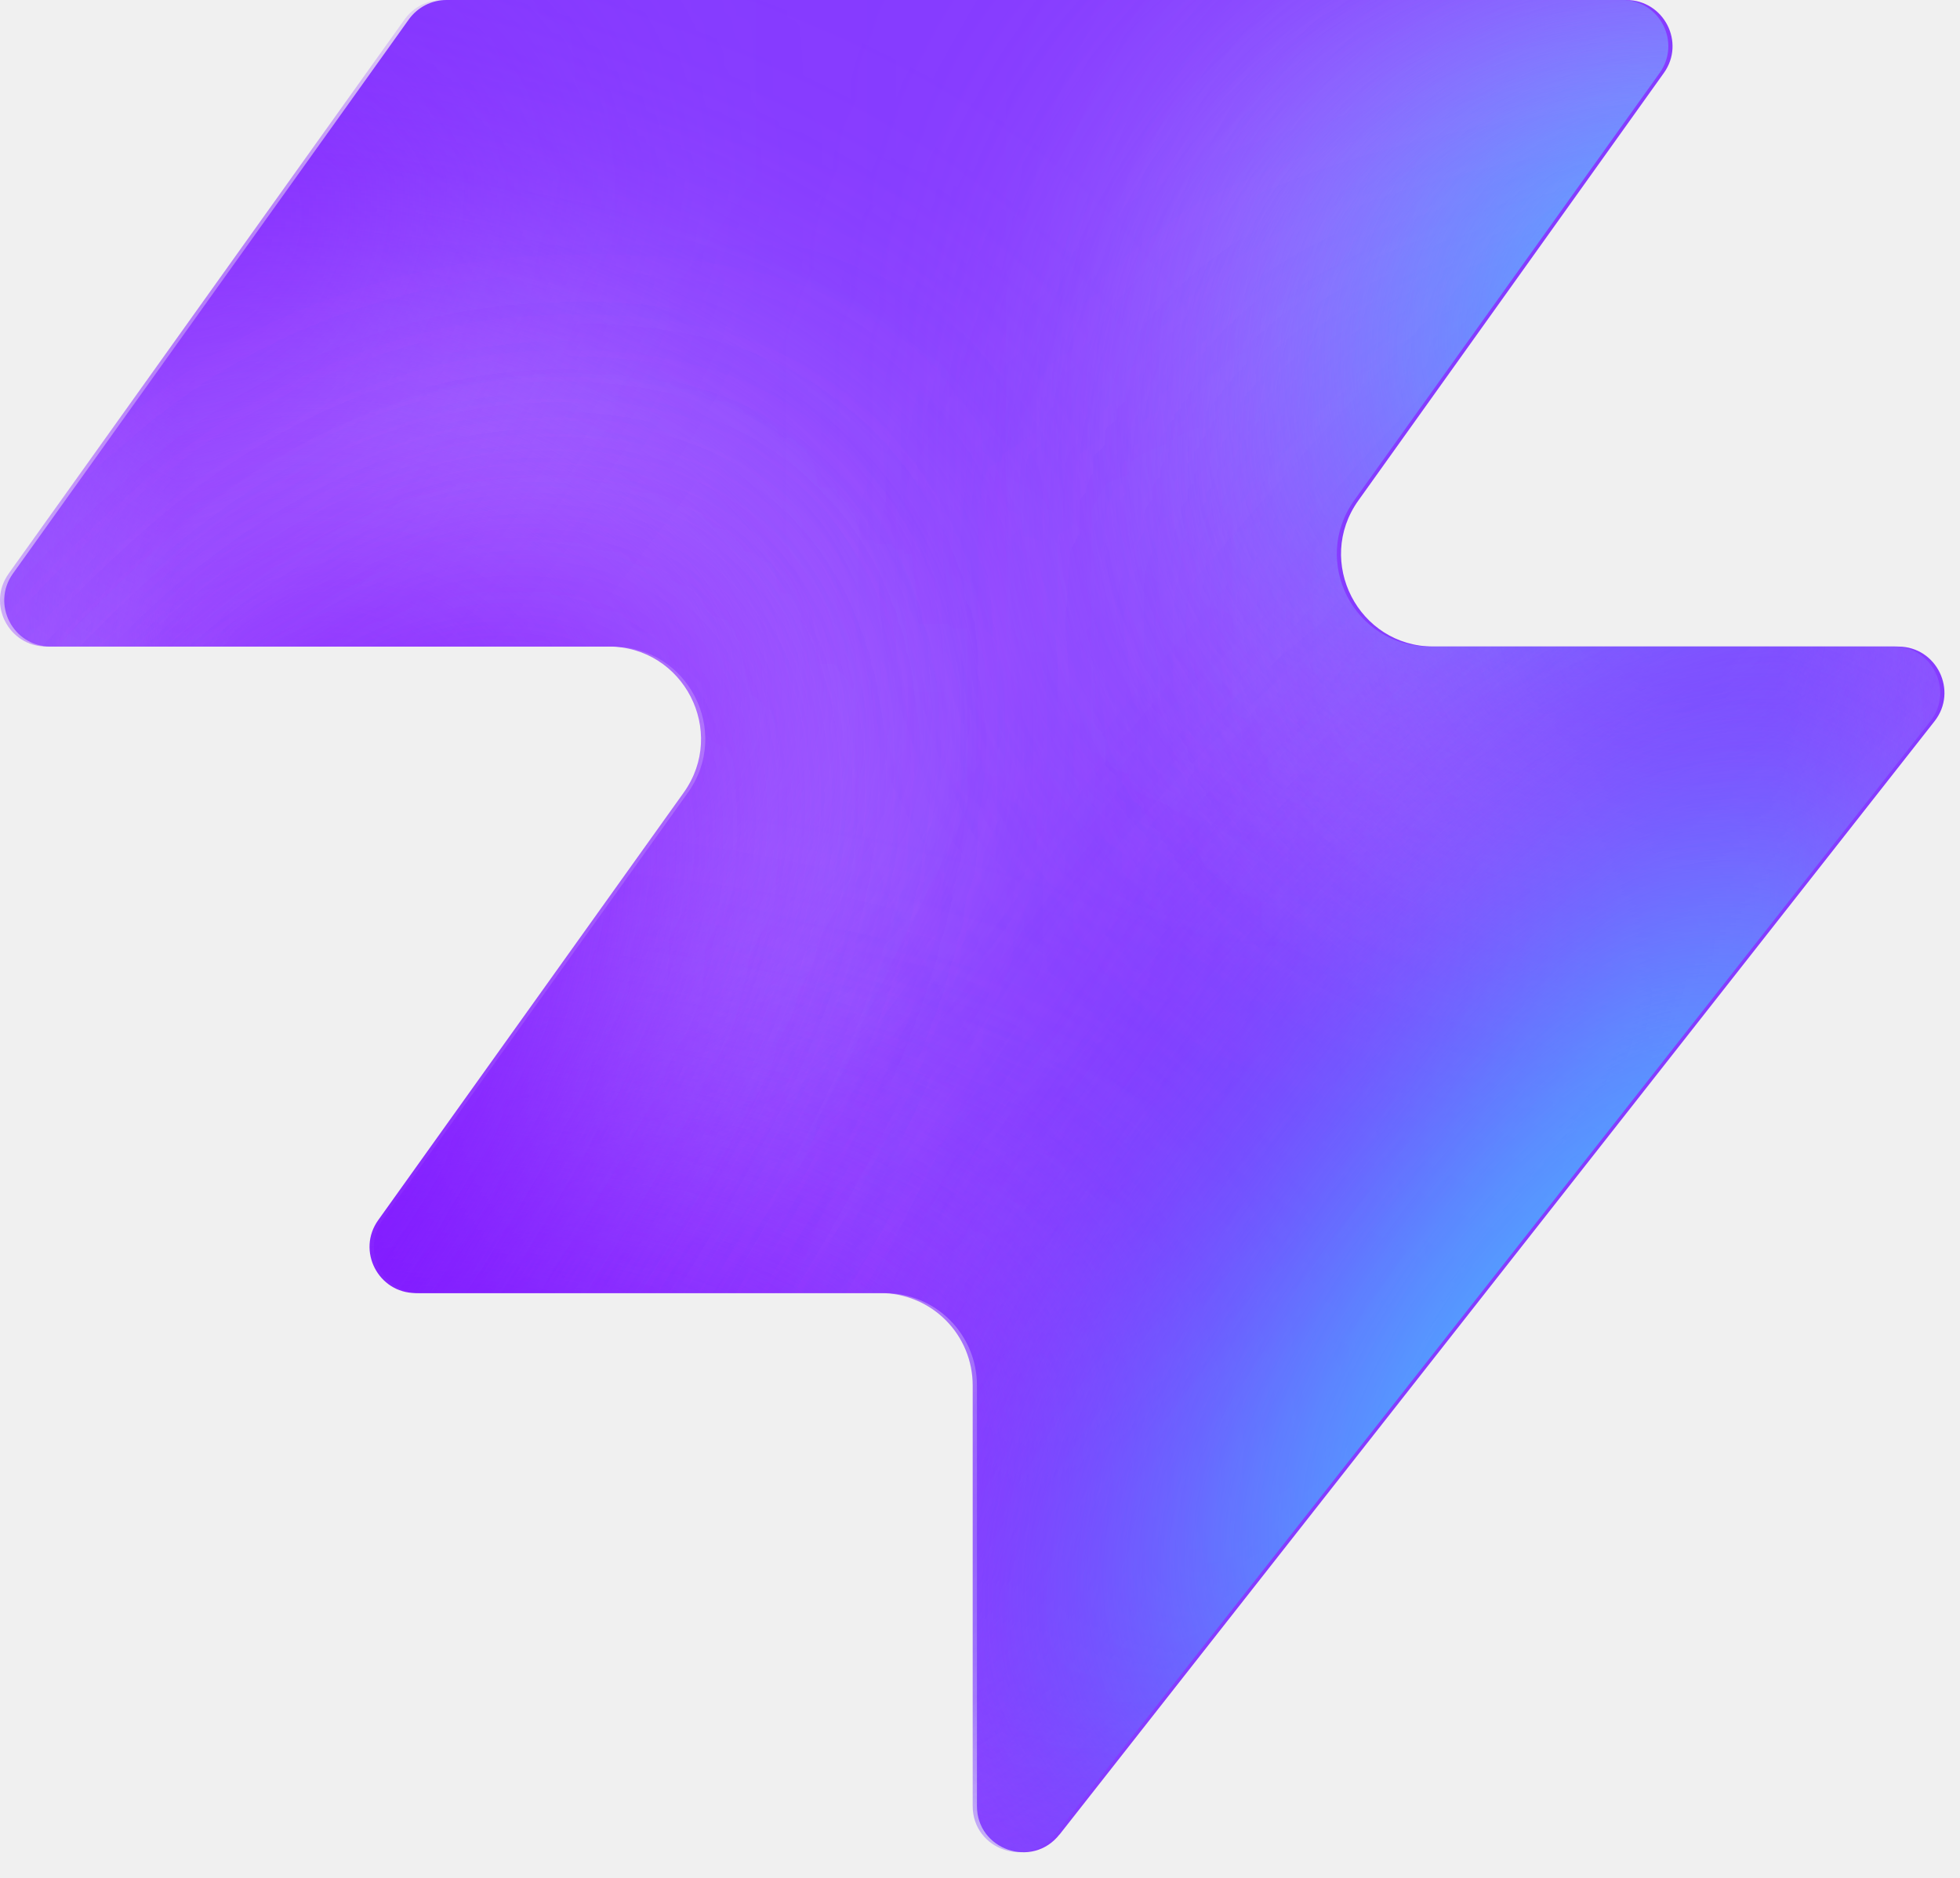
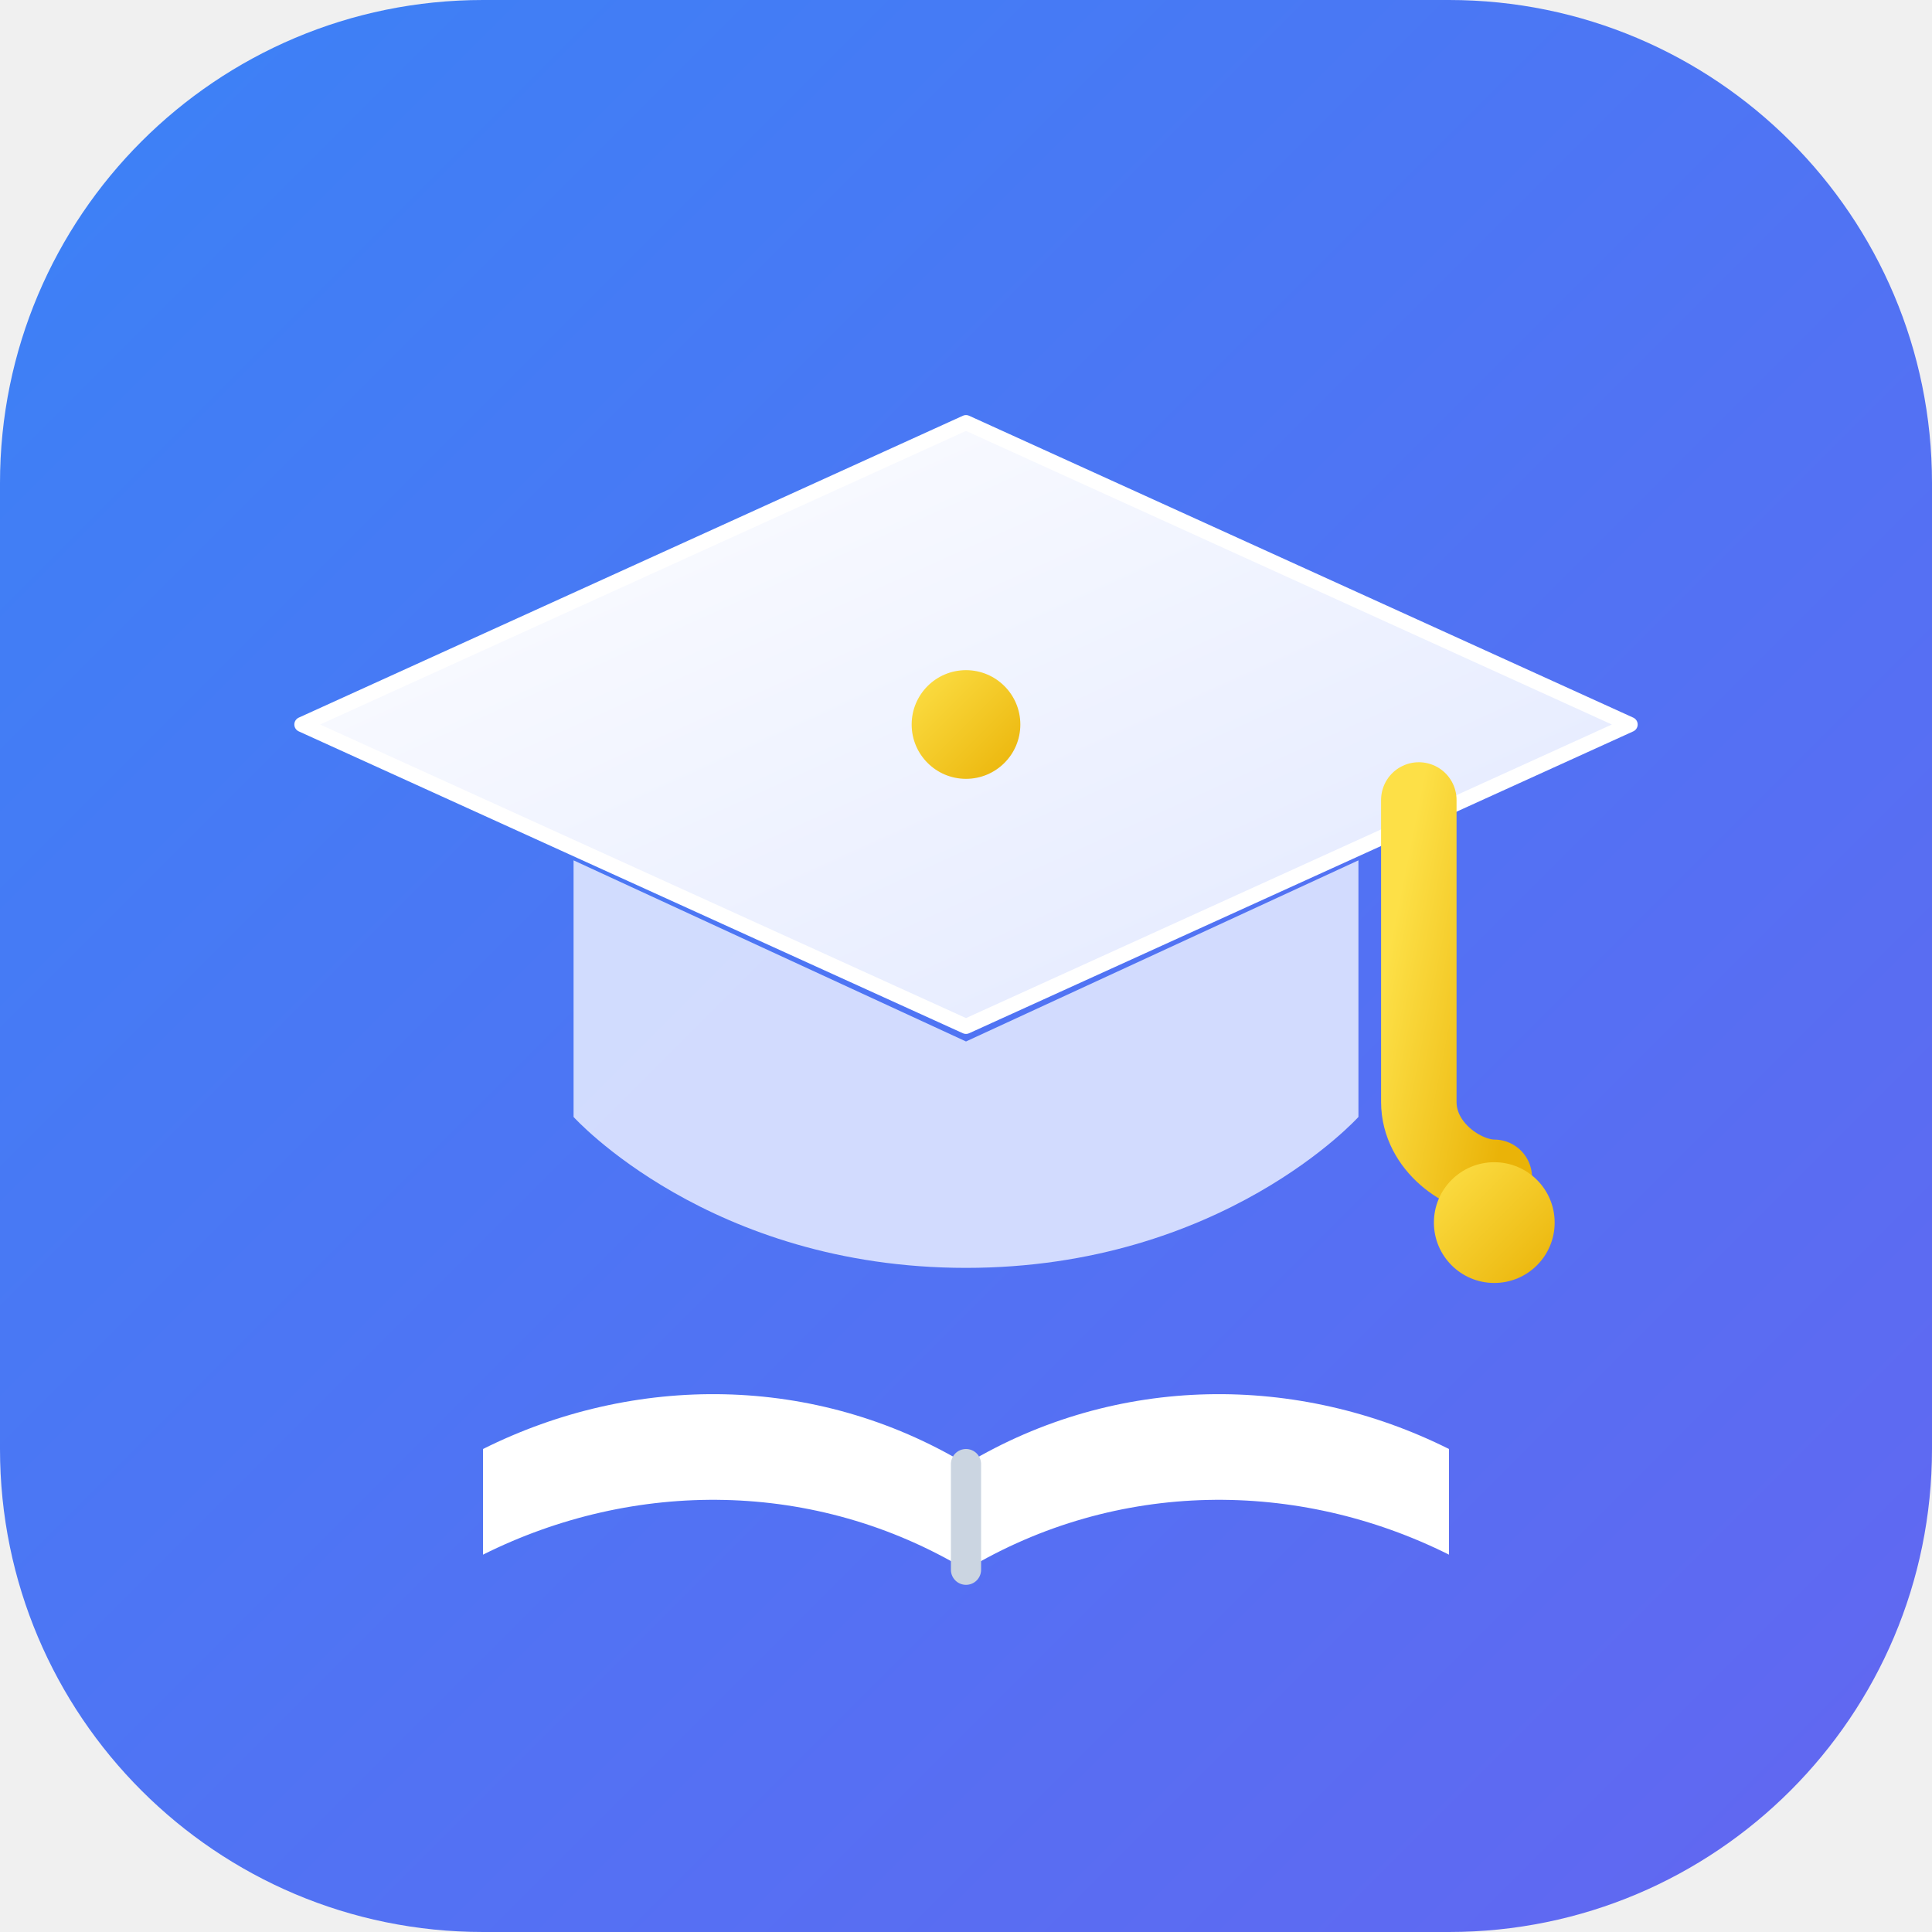
- <svg xmlns="http://www.w3.org/2000/svg" width="48" height="46" fill="none" viewBox="0 0 48 46">
-   <path fill="#863bff" d="M25.946 44.938c-.664.845-2.021.375-2.021-.698V33.937a2.26 2.26 0 0 0-2.262-2.262H10.287c-.92 0-1.456-1.04-.92-1.788l7.48-10.471c1.07-1.497 0-3.578-1.842-3.578H1.237c-.92 0-1.456-1.04-.92-1.788L10.013.474c.214-.297.556-.474.92-.474h28.894c.92 0 1.456 1.04.92 1.788l-7.48 10.471c-1.07 1.498 0 3.579 1.842 3.579h11.377c.943 0 1.473 1.088.89 1.83L25.947 44.94z" style="fill:#863bff;fill:color(display-p3 .525 .23 1);fill-opacity:1" />
-   <mask id="a" width="48" height="46" x="0" y="0" maskUnits="userSpaceOnUse" style="mask-type:alpha">
-     <path fill="#000" d="M25.842 44.938c-.664.844-2.021.375-2.021-.698V33.937a2.26 2.26 0 0 0-2.262-2.262H10.183c-.92 0-1.456-1.04-.92-1.788l7.48-10.471c1.07-1.498 0-3.579-1.842-3.579H1.133c-.92 0-1.456-1.04-.92-1.787L9.91.473c.214-.297.556-.474.92-.474h28.894c.92 0 1.456 1.04.92 1.788l-7.48 10.471c-1.07 1.498 0 3.578 1.842 3.578h11.377c.943 0 1.473 1.088.89 1.832L25.843 44.94z" style="fill:#000;fill-opacity:1" />
-   </mask>
-   <g mask="url(#a)">
-     <g filter="url(#b)">
-       <ellipse cx="5.508" cy="14.704" fill="#ede6ff" rx="5.508" ry="14.704" style="fill:#ede6ff;fill:color(display-p3 .927 .903 1);fill-opacity:1" transform="matrix(.00324 1 1 -.00324 -4.47 31.516)" />
-     </g>
-     <g filter="url(#c)">
-       <ellipse cx="10.399" cy="29.851" fill="#ede6ff" rx="10.399" ry="29.851" style="fill:#ede6ff;fill:color(display-p3 .927 .903 1);fill-opacity:1" transform="matrix(.00324 1 1 -.00324 -39.328 7.883)" />
-     </g>
-     <g filter="url(#d)">
-       <ellipse cx="5.508" cy="30.487" fill="#7e14ff" rx="5.508" ry="30.487" style="fill:#7e14ff;fill:color(display-p3 .492 .077 1);fill-opacity:1" transform="rotate(89.814 -25.913 -14.639)scale(1 -1)" />
-     </g>
-     <g filter="url(#e)">
-       <ellipse cx="5.508" cy="30.599" fill="#7e14ff" rx="5.508" ry="30.599" style="fill:#7e14ff;fill:color(display-p3 .492 .077 1);fill-opacity:1" transform="rotate(89.814 -32.644 -3.334)scale(1 -1)" />
-     </g>
-     <g filter="url(#f)">
-       <ellipse cx="5.508" cy="30.599" fill="#7e14ff" rx="5.508" ry="30.599" style="fill:#7e14ff;fill:color(display-p3 .492 .077 1);fill-opacity:1" transform="matrix(.00324 1 1 -.00324 -34.34 30.47)" />
-     </g>
-     <g filter="url(#g)">
-       <ellipse cx="14.072" cy="22.078" fill="#ede6ff" rx="14.072" ry="22.078" style="fill:#ede6ff;fill:color(display-p3 .927 .903 1);fill-opacity:1" transform="rotate(93.35 24.506 48.493)scale(-1 1)" />
-     </g>
-     <g filter="url(#h)">
-       <ellipse cx="3.47" cy="21.501" fill="#7e14ff" rx="3.47" ry="21.501" style="fill:#7e14ff;fill:color(display-p3 .492 .077 1);fill-opacity:1" transform="rotate(89.009 28.708 47.59)scale(-1 1)" />
-     </g>
-     <g filter="url(#i)">
-       <ellipse cx="3.47" cy="21.501" fill="#7e14ff" rx="3.47" ry="21.501" style="fill:#7e14ff;fill:color(display-p3 .492 .077 1);fill-opacity:1" transform="rotate(89.009 28.708 47.59)scale(-1 1)" />
-     </g>
-     <g filter="url(#j)">
-       <ellipse cx=".387" cy="8.972" fill="#7e14ff" rx="4.407" ry="29.108" style="fill:#7e14ff;fill:color(display-p3 .492 .077 1);fill-opacity:1" transform="rotate(39.51 .387 8.972)" />
-     </g>
-     <g filter="url(#k)">
-       <ellipse cx="47.523" cy="-6.092" fill="#7e14ff" rx="4.407" ry="29.108" style="fill:#7e14ff;fill:color(display-p3 .492 .077 1);fill-opacity:1" transform="rotate(37.892 47.523 -6.092)" />
-     </g>
-     <g filter="url(#l)">
-       <ellipse cx="41.412" cy="6.333" fill="#47bfff" rx="5.971" ry="9.665" style="fill:#47bfff;fill:color(display-p3 .28 .748 1);fill-opacity:1" transform="rotate(37.892 41.412 6.333)" />
-     </g>
-     <g filter="url(#m)">
-       <ellipse cx="-1.879" cy="38.332" fill="#7e14ff" rx="4.407" ry="29.108" style="fill:#7e14ff;fill:color(display-p3 .492 .077 1);fill-opacity:1" transform="rotate(37.892 -1.88 38.332)" />
-     </g>
-     <g filter="url(#n)">
-       <ellipse cx="-1.879" cy="38.332" fill="#7e14ff" rx="4.407" ry="29.108" style="fill:#7e14ff;fill:color(display-p3 .492 .077 1);fill-opacity:1" transform="rotate(37.892 -1.88 38.332)" />
-     </g>
-     <g filter="url(#o)">
-       <ellipse cx="35.651" cy="29.907" fill="#7e14ff" rx="4.407" ry="29.108" style="fill:#7e14ff;fill:color(display-p3 .492 .077 1);fill-opacity:1" transform="rotate(37.892 35.651 29.907)" />
-     </g>
-     <g filter="url(#p)">
-       <ellipse cx="38.418" cy="32.4" fill="#47bfff" rx="5.971" ry="15.297" style="fill:#47bfff;fill:color(display-p3 .28 .748 1);fill-opacity:1" transform="rotate(37.892 38.418 32.4)" />
-     </g>
-   </g>
+ <svg xmlns="http://www.w3.org/2000/svg" viewBox="0 0 64 64" fill="none">
  <defs>
-     <filter id="b" width="60.045" height="41.654" x="-19.77" y="16.149" color-interpolation-filters="sRGB" filterUnits="userSpaceOnUse">
-       <feFlood flood-opacity="0" result="BackgroundImageFix" />
-       <feBlend in="SourceGraphic" in2="BackgroundImageFix" result="shape" />
-       <feGaussianBlur result="effect1_foregroundBlur_2002_17158" stdDeviation="7.659" />
-     </filter>
-     <filter id="c" width="90.34" height="51.437" x="-54.613" y="-7.533" color-interpolation-filters="sRGB" filterUnits="userSpaceOnUse">
-       <feFlood flood-opacity="0" result="BackgroundImageFix" />
-       <feBlend in="SourceGraphic" in2="BackgroundImageFix" result="shape" />
-       <feGaussianBlur result="effect1_foregroundBlur_2002_17158" stdDeviation="7.659" />
-     </filter>
-     <filter id="d" width="79.355" height="29.4" x="-49.64" y="2.03" color-interpolation-filters="sRGB" filterUnits="userSpaceOnUse">
-       <feFlood flood-opacity="0" result="BackgroundImageFix" />
-       <feBlend in="SourceGraphic" in2="BackgroundImageFix" result="shape" />
-       <feGaussianBlur result="effect1_foregroundBlur_2002_17158" stdDeviation="4.596" />
-     </filter>
-     <filter id="e" width="79.579" height="29.4" x="-45.045" y="20.029" color-interpolation-filters="sRGB" filterUnits="userSpaceOnUse">
-       <feFlood flood-opacity="0" result="BackgroundImageFix" />
-       <feBlend in="SourceGraphic" in2="BackgroundImageFix" result="shape" />
-       <feGaussianBlur result="effect1_foregroundBlur_2002_17158" stdDeviation="4.596" />
-     </filter>
-     <filter id="f" width="79.579" height="29.4" x="-43.513" y="21.178" color-interpolation-filters="sRGB" filterUnits="userSpaceOnUse">
-       <feFlood flood-opacity="0" result="BackgroundImageFix" />
-       <feBlend in="SourceGraphic" in2="BackgroundImageFix" result="shape" />
-       <feGaussianBlur result="effect1_foregroundBlur_2002_17158" stdDeviation="4.596" />
-     </filter>
-     <filter id="g" width="74.749" height="58.852" x="15.756" y="-17.901" color-interpolation-filters="sRGB" filterUnits="userSpaceOnUse">
-       <feFlood flood-opacity="0" result="BackgroundImageFix" />
-       <feBlend in="SourceGraphic" in2="BackgroundImageFix" result="shape" />
-       <feGaussianBlur result="effect1_foregroundBlur_2002_17158" stdDeviation="7.659" />
-     </filter>
-     <filter id="h" width="61.377" height="25.362" x="23.548" y="2.284" color-interpolation-filters="sRGB" filterUnits="userSpaceOnUse">
-       <feFlood flood-opacity="0" result="BackgroundImageFix" />
-       <feBlend in="SourceGraphic" in2="BackgroundImageFix" result="shape" />
-       <feGaussianBlur result="effect1_foregroundBlur_2002_17158" stdDeviation="4.596" />
-     </filter>
-     <filter id="i" width="61.377" height="25.362" x="23.548" y="2.284" color-interpolation-filters="sRGB" filterUnits="userSpaceOnUse">
-       <feFlood flood-opacity="0" result="BackgroundImageFix" />
-       <feBlend in="SourceGraphic" in2="BackgroundImageFix" result="shape" />
-       <feGaussianBlur result="effect1_foregroundBlur_2002_17158" stdDeviation="4.596" />
-     </filter>
-     <filter id="j" width="56.045" height="63.649" x="-27.636" y="-22.853" color-interpolation-filters="sRGB" filterUnits="userSpaceOnUse">
-       <feFlood flood-opacity="0" result="BackgroundImageFix" />
-       <feBlend in="SourceGraphic" in2="BackgroundImageFix" result="shape" />
-       <feGaussianBlur result="effect1_foregroundBlur_2002_17158" stdDeviation="4.596" />
-     </filter>
-     <filter id="k" width="54.814" height="64.646" x="20.116" y="-38.415" color-interpolation-filters="sRGB" filterUnits="userSpaceOnUse">
-       <feFlood flood-opacity="0" result="BackgroundImageFix" />
-       <feBlend in="SourceGraphic" in2="BackgroundImageFix" result="shape" />
-       <feGaussianBlur result="effect1_foregroundBlur_2002_17158" stdDeviation="4.596" />
-     </filter>
-     <filter id="l" width="33.541" height="35.313" x="24.641" y="-11.323" color-interpolation-filters="sRGB" filterUnits="userSpaceOnUse">
-       <feFlood flood-opacity="0" result="BackgroundImageFix" />
-       <feBlend in="SourceGraphic" in2="BackgroundImageFix" result="shape" />
-       <feGaussianBlur result="effect1_foregroundBlur_2002_17158" stdDeviation="4.596" />
-     </filter>
-     <filter id="m" width="54.814" height="64.646" x="-29.286" y="6.009" color-interpolation-filters="sRGB" filterUnits="userSpaceOnUse">
-       <feFlood flood-opacity="0" result="BackgroundImageFix" />
-       <feBlend in="SourceGraphic" in2="BackgroundImageFix" result="shape" />
-       <feGaussianBlur result="effect1_foregroundBlur_2002_17158" stdDeviation="4.596" />
-     </filter>
-     <filter id="n" width="54.814" height="64.646" x="-29.286" y="6.009" color-interpolation-filters="sRGB" filterUnits="userSpaceOnUse">
-       <feFlood flood-opacity="0" result="BackgroundImageFix" />
-       <feBlend in="SourceGraphic" in2="BackgroundImageFix" result="shape" />
-       <feGaussianBlur result="effect1_foregroundBlur_2002_17158" stdDeviation="4.596" />
-     </filter>
-     <filter id="o" width="54.814" height="64.646" x="8.244" y="-2.416" color-interpolation-filters="sRGB" filterUnits="userSpaceOnUse">
-       <feFlood flood-opacity="0" result="BackgroundImageFix" />
-       <feBlend in="SourceGraphic" in2="BackgroundImageFix" result="shape" />
-       <feGaussianBlur result="effect1_foregroundBlur_2002_17158" stdDeviation="4.596" />
-     </filter>
-     <filter id="p" width="39.409" height="43.623" x="18.713" y="10.588" color-interpolation-filters="sRGB" filterUnits="userSpaceOnUse">
-       <feFlood flood-opacity="0" result="BackgroundImageFix" />
-       <feBlend in="SourceGraphic" in2="BackgroundImageFix" result="shape" />
-       <feGaussianBlur result="effect1_foregroundBlur_2002_17158" stdDeviation="4.596" />
-     </filter>
+     <linearGradient id="bgGrad" x1="0%" y1="0%" x2="100%" y2="100%">
+       <stop offset="0%" stop-color="#3b82f6" />
+       <stop offset="100%" stop-color="#6366f1" />
+     </linearGradient>
+     <linearGradient id="capGrad" x1="0%" y1="0%" x2="100%" y2="100%">
+       <stop offset="0%" stop-color="#ffffff" />
+       <stop offset="100%" stop-color="#e0e7ff" />
+     </linearGradient>
+     <linearGradient id="goldGrad" x1="0%" y1="0%" x2="100%" y2="100%">
+       <stop offset="0%" stop-color="#fde047" />
+       <stop offset="100%" stop-color="#eab308" />
+     </linearGradient>
  </defs>
+   <rect width="64" height="64" rx="16" fill="url(#bgGrad)" />
+   <path d="M32 14L10 24L32 34L54 24L32 14Z" fill="url(#capGrad)" stroke="#ffffff" stroke-width="0.5" stroke-linejoin="round" />
+   <path d="M19 28.5V37C19 37 23.5 42 32 42C40.5 42 45 37 45 37V28.5L32 34.5L19 28.5Z" fill="#e0e7ff" fill-opacity="0.9" />
+   <path d="M47 26.5V36.5C47 38 48.5 39 49.5 39" stroke="url(#goldGrad)" stroke-width="2.5" stroke-linecap="round" stroke-linejoin="round" />
+   <circle cx="49.5" cy="40.5" r="2" fill="url(#goldGrad)" />
+   <circle cx="32" cy="24" r="1.8" fill="url(#goldGrad)" />
+   <path d="M16 48C21 45.5 27 45.5 32 48.5C37 45.5 43 45.5 48 48V51.5C43 49 37 49 32 52C27 49 21 49 16 51.5V48Z" fill="#ffffff" />
+   <line x1="32" y1="48.5" x2="32" y2="52" stroke="#cbd5e1" stroke-width="1" stroke-linecap="round" />
</svg>
